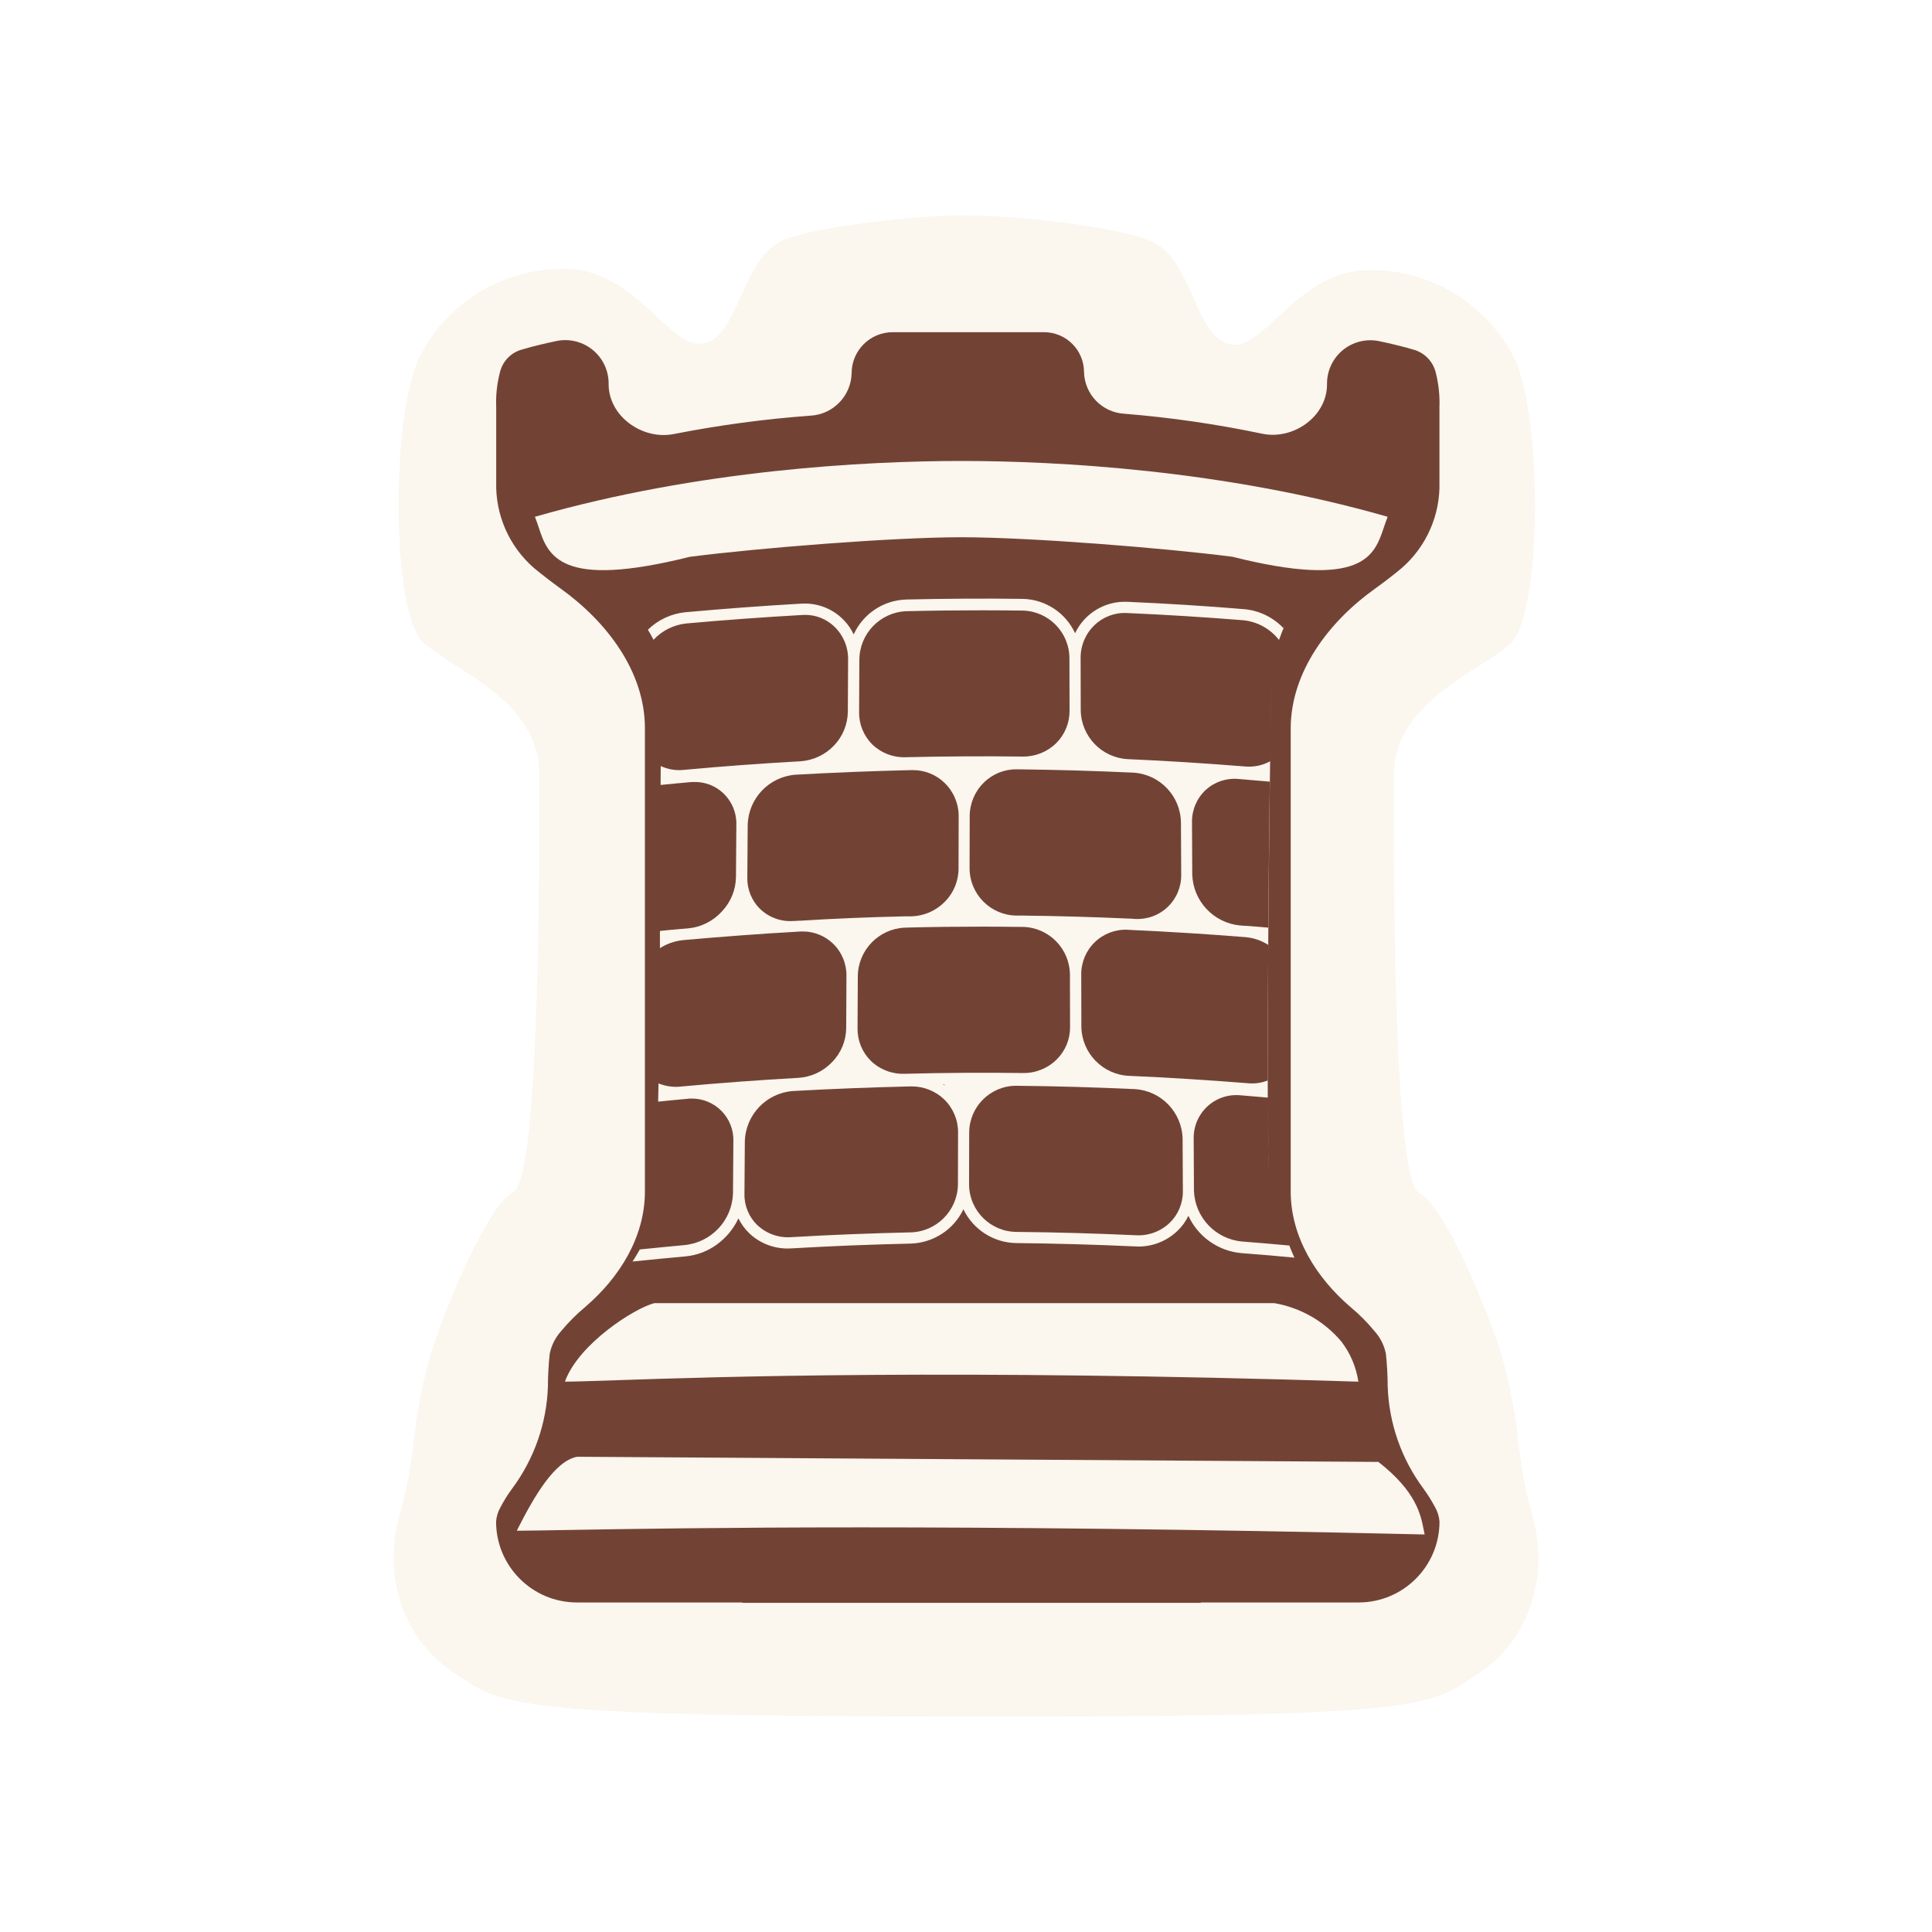
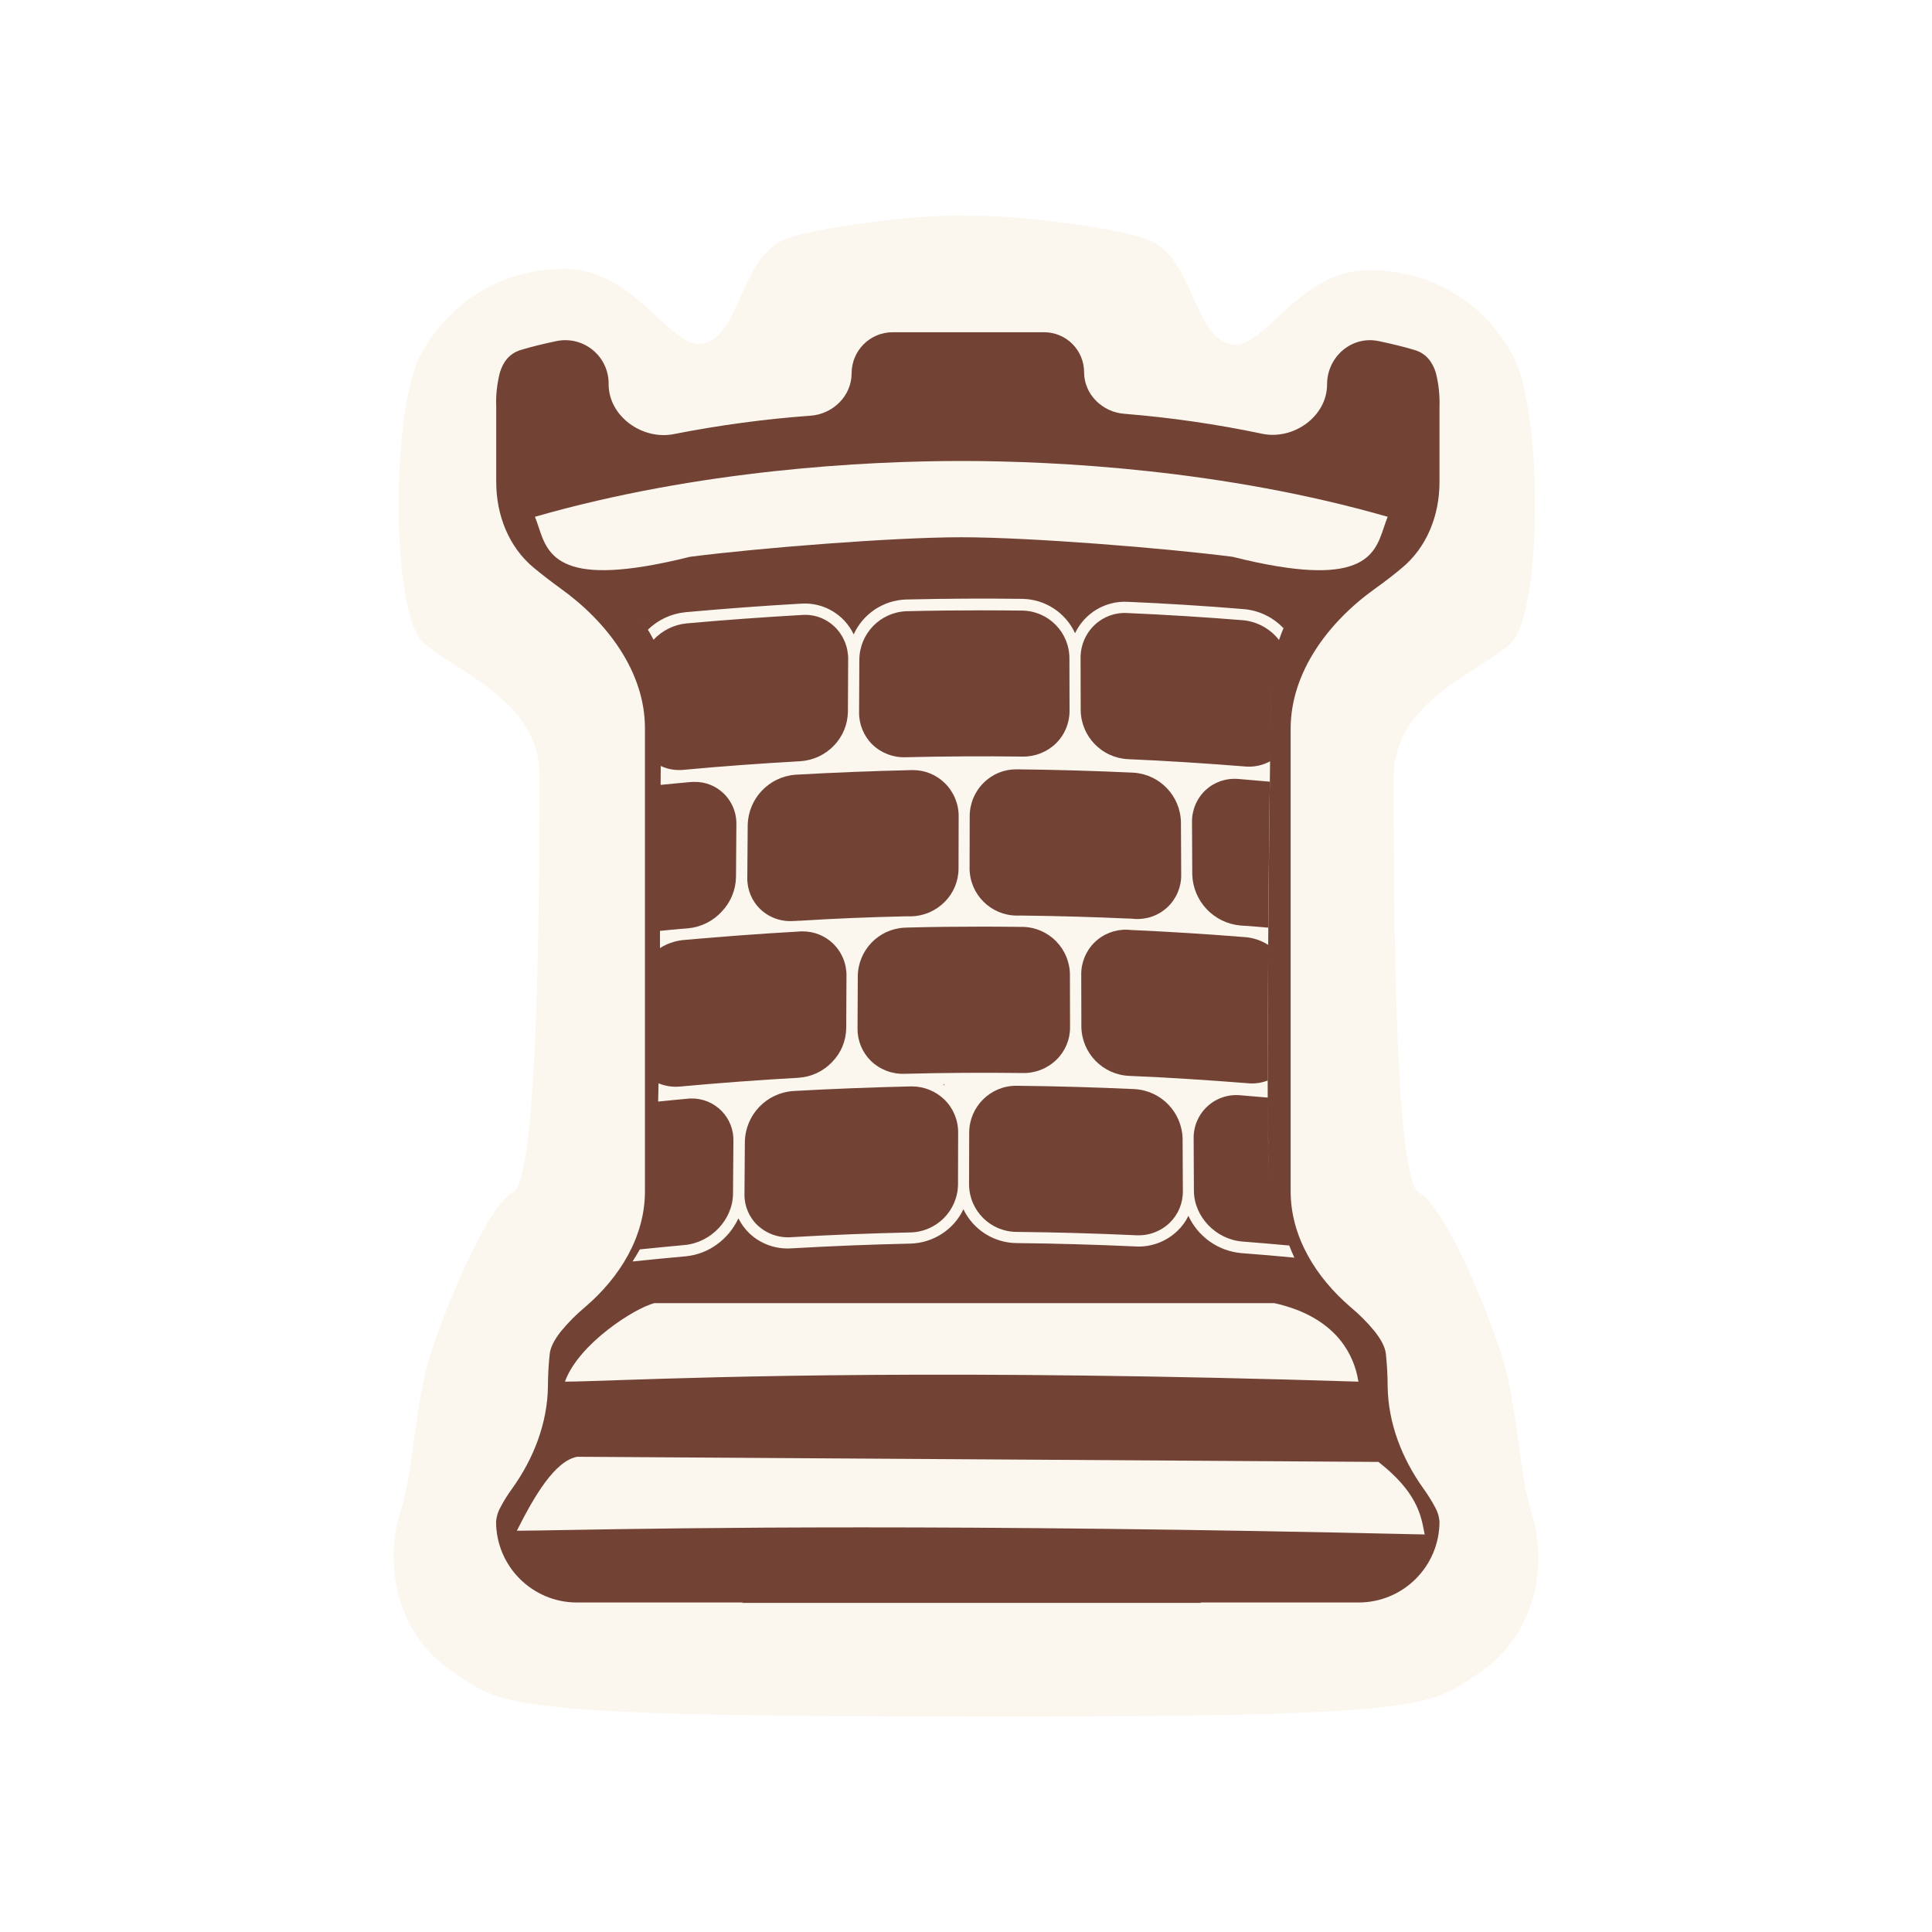
- <svg width="200" height="200" fill="none" viewbox="0 0 200 200">
-   <g id="ROOK" transform="translate(40.691 22.348)">
-     <path id="Path_4286" data-name="Path 4286" d="M59.427-.023c-4.448-.2-16.313,1.225-19.176,2.6C38.121,3.6,37.015,6.05,35.99,8.353,34.938,10.71,33.953,12.921,32,13.227c-1.451.226-2.916-1.132-4.687-2.783C24.924,8.22,21.981,5.5,17.813,5.5A16.574,16.574,0,0,0,2.9,14.293c-3.129,5.726-3.169,26.992.293,29.935a32.156,32.156,0,0,0,3.249,2.277c3.9,2.5,8.709,5.593,8.709,11.346v.519c0,8.989,0,41.135-2.663,42.626-2.73,1.518-6.818,11.452-8.456,16.379A51.789,51.789,0,0,0,2.18,126.63,49.908,49.908,0,0,1,.7,134.42C-.963,139.88.488,146.991,6.294,150.8c.213.133.413.28.613.413,4.5,3.023,6.152,4.128,52.507,4.128,46.181.08,47.779-1,52.227-3.982.213-.146.439-.293.666-.439,5.806-3.809,7.271-10.906,5.62-16.366a51.849,51.849,0,0,1-1.465-7.79,51.764,51.764,0,0,0-1.838-9.255c-1.638-4.927-5.713-14.874-8.429-16.393-2.663-1.491-2.61-33.651-2.6-42.626v-.519c.013-5.739,4.821-8.829,8.722-11.332a28.9,28.9,0,0,0,3.249-2.264c3.462-2.93,3.462-24.2.346-29.935a16.581,16.581,0,0,0-14.9-8.815C96.846,5.61,93.9,8.34,91.52,10.551c-1.771,1.638-3.249,3.01-4.7,2.77C84.861,13,83.876,10.8,82.824,8.433c-1.025-2.3-2.117-4.754-4.248-5.779C75.713,1.256,63.888-.182,59.427,0Z" transform="translate(0 0)" fill="#fbf6ee" fill-rule="evenodd" />
-     <g id="Group_113" data-name="Group 113" transform="translate(10.662 12.042)">
-       <path id="Path_4287" data-name="Path 4287" d="M772.54,234.067l-.04-.027.013-.04-.013.04Z" transform="translate(-680.244 -214.918)" fill="#724335" />
-       <path id="Path_4288" data-name="Path 4288" d="M110.027,234l.013.04-.04.027.04-.027Z" transform="translate(-105.965 -214.918)" fill="#724335" />
-       <path id="Path_4289" data-name="Path 4289" d="M170.7,117.24c.985-.706,1.9-1.412,2.743-2.117a11.385,11.385,0,0,0,3.915-8.909v-7.75a12.685,12.685,0,0,0-.386-3.6,3.258,3.258,0,0,0-2.157-2.317c-1.092-.333-2.41-.653-3.755-.932a4.485,4.485,0,0,0-5.34,4.488c0,3.316-3.489,5.793-6.738,5.1a113.98,113.98,0,0,0-14.262-2.064,4.427,4.427,0,0,1-4.155-4.3,4.137,4.137,0,0,0-4.141-4.141H120.755a4.251,4.251,0,0,0-4.248,4.248,4.51,4.51,0,0,1-4.261,4.394,117.909,117.909,0,0,0-14.142,1.9c-3.249.652-6.751-1.838-6.751-5.153a4.493,4.493,0,0,0-5.34-4.488c-1.345.28-2.663.6-3.755.932A3.208,3.208,0,0,0,80.1,94.855a12.222,12.222,0,0,0-.386,3.6v7.75a11.385,11.385,0,0,0,3.915,8.909c.839.692,1.771,1.412,2.743,2.117,4.781,3.422,8.736,8.6,8.736,14.462v47.953c0,4.7-2.61,8.909-6.192,11.971a19.139,19.139,0,0,0-2.49,2.5,4.988,4.988,0,0,0-1.172,2.33,32.344,32.344,0,0,0-.186,3.382,18.78,18.78,0,0,1-3.729,10.613,14.616,14.616,0,0,0-1.172,1.878,3.556,3.556,0,0,0-.466,1.5,8.374,8.374,0,0,0,8.376,8.376h17.218a.875.875,0,0,1-.173.04h47.593c-.053-.013-.107-.027-.146-.04h16.419a8.374,8.374,0,0,0,8.376-8.376,3.556,3.556,0,0,0-.466-1.5,16.712,16.712,0,0,0-1.172-1.878A18.78,18.78,0,0,1,172,199.828a32.552,32.552,0,0,0-.186-3.382,4.929,4.929,0,0,0-1.172-2.33,18.342,18.342,0,0,0-2.49-2.5c-3.569-3.063-6.192-7.271-6.192-11.971V131.7C161.982,125.829,165.924,120.649,170.7,117.24Zm.333,90.405c3.915,3.049,4.394,5.46,4.7,7.058q.04.22.08.4l.013.053h-.053c-49.031-1.132-76.663-.666-88.475-.466-2.477.04-4.275.08-5.38.08h-.067l.027-.067c1.771-3.516,3.9-7.164,6.219-7.59l82.935.533Zm-2.131-8.309c-41.96-1.318-66.343-.493-76.756-.146-2.45.08-4.235.146-5.273.146h-.053l.027-.053c1.438-3.888,7.191-7.55,9.228-8.07h64.2a11.655,11.655,0,0,1,6.925,3.968,9,9,0,0,1,1.758,4.115l.013.053ZM90.566,190.52h0c34.729-8.363,64.172-3.489,74.559,0h0C154.738,187.031,125.3,182.157,90.566,190.52Zm71.749-4.022c-1.824-.173-3.649-.333-5.46-.466a6.693,6.693,0,0,1-5.486-3.862,5.3,5.3,0,0,1-1.145,1.571,5.817,5.817,0,0,1-4.075,1.611,2.155,2.155,0,0,1-.293-.013c-4.062-.186-8.2-.306-12.278-.346a6.171,6.171,0,0,1-5.5-3.5,6.148,6.148,0,0,1-2.211,2.53,6.278,6.278,0,0,1-3.3,1.025c-4.075.093-8.2.253-12.264.493-.12,0-.253.013-.373.013A5.742,5.742,0,0,1,105.933,184a5.676,5.676,0,0,1-1.145-1.558,7.023,7.023,0,0,1-2.2,2.677,6.548,6.548,0,0,1-3.276,1.252c-1.824.16-3.649.346-5.486.533.253-.386.506-.812.772-1.278a.046.046,0,0,1-.013.027c1.545-.16,3.089-.306,4.634-.453a5.555,5.555,0,0,0,5.007-5.327h0l.04-5.406a4.292,4.292,0,0,0-4.341-4.434,2.436,2.436,0,0,0-.439.027c-1,.093-2.011.186-3.01.293.013-.6.027-1.238.04-1.891a4.666,4.666,0,0,0,2.25.333c4.048-.373,8.163-.679,12.225-.906a5.274,5.274,0,0,0,3.489-1.625,5.106,5.106,0,0,0,1.465-3.516l.027-5.406a4.562,4.562,0,0,0-1.412-3.369,4.5,4.5,0,0,0-3.129-1.238h-.186a1.009,1.009,0,0,0-.2.013,1.007,1.007,0,0,1-.2.013c-3.8.213-7.644.506-11.439.839l-.426.04h0a5.444,5.444,0,0,0-2.317.826v-1.784c.746-.08,1.478-.146,2.224-.213h.08c.093-.013.2-.013.293-.027.053,0,.107-.013.16-.013s.107-.013.16-.013a5.407,5.407,0,0,0,3.489-1.744,5.286,5.286,0,0,0,1.465-3.569l.04-5.406a4.345,4.345,0,0,0-1.4-3.316,4.223,4.223,0,0,0-2.916-1.119c-.146,0-.28,0-.426.013-1.025.093-2.064.186-3.1.293,0-.692.013-1.332.013-1.958a4.494,4.494,0,0,0,2.357.4c4.008-.373,8.083-.666,12.1-.892a5.286,5.286,0,0,0,3.462-1.611,5.153,5.153,0,0,0,1.451-3.516l.027-5.406a4.622,4.622,0,0,0-1.412-3.4,4.385,4.385,0,0,0-3.076-1.225,1.785,1.785,0,0,0-.266.013c-3.982.226-8.03.519-12.011.879A5.4,5.4,0,0,0,96,122.54h0c-.186-.373-.413-.759-.692-1.225h0a1.329,1.329,0,0,1,.107.186,6.468,6.468,0,0,1,3.862-1.811c3.995-.36,8.043-.666,12.038-.892a5.605,5.605,0,0,1,5.406,3.183,6.175,6.175,0,0,1,5.42-3.609c3.995-.093,8.07-.12,12.078-.067a6.117,6.117,0,0,1,5.42,3.555,5.7,5.7,0,0,1,5.433-3.249c4.008.173,8.07.426,12.065.759a6.374,6.374,0,0,1,4.075,1.971l.16-.36c-.213.466-.426,1.012-.639,1.625,0-.013.013-.04.013-.053a5.365,5.365,0,0,0-3.715-2.037c-3.982-.32-8.03-.573-12.025-.746a4.5,4.5,0,0,0-3.356,1.252,4.668,4.668,0,0,0-1.438,3.409l.013,5.406a5.141,5.141,0,0,0,4.887,5.06c4.035.173,8.11.439,12.131.759a4.577,4.577,0,0,0,2.583-.533c.013-.639.013-1.265.027-1.851.04-3.263.067-5.54.067-6.232v0c0,3.223-.613,41.108-.2,50.563-.08-1.731-.12-4.421-.133-7.67l-2.836-.24a4.415,4.415,0,0,0-4.834,4.474l.027,5.406a5.471,5.471,0,0,0,5.007,5.26c1.611.12,3.236.266,4.861.413a.915.915,0,0,0-.04-.107c.186.466.373.932.586,1.4Q162.335,186.539,162.315,186.5Zm-.453-66.489c-.04.067-.08.146-.12.226.04-.08.08-.16.12-.226Zm-1.944,59.711h0c0-.013,0-.013-.013-.027.013,0,.013.013.013.027Zm.466,1.385c-.04-.12-.08-.24-.107-.346C160.318,180.866,160.344,180.986,160.384,181.105Zm.306.959c-.067-.2-.12-.386-.173-.573-.04-.12-.08-.253-.12-.36C160.491,181.412,160.584,181.718,160.691,182.064ZM94.521,120.01c.04.067.067.12.107.186a1.331,1.331,0,0,1-.107-.186Zm1.638,2.93h0c0,.013,0,.013.013.013A.013.013,0,0,0,96.159,122.939ZM95.147,121.1c.04.067.08.146.12.213A1.191,1.191,0,0,0,95.147,121.1Zm0-.013c-.04-.08-.093-.146-.133-.226C95.054,120.928,95.094,121.008,95.147,121.088Zm-.173-.28a1.707,1.707,0,0,1-.146-.266C94.881,120.635,94.934,120.729,94.974,120.809ZM94.8,120.5c-.053-.093-.107-.186-.173-.293C94.694,120.316,94.748,120.409,94.8,120.5Zm64.971,57.967c0-.053-.013-.12-.013-.173A.759.759,0,0,0,159.772,178.469Zm-.013-.226a.546.546,0,0,0-.013-.146A.5.5,0,0,0,159.759,178.242Zm-.013-.2a.649.649,0,0,0-.013-.16C159.732,177.949,159.745,178,159.745,178.043Zm-.013-.2a.88.88,0,0,0-.013-.186A.944.944,0,0,1,159.732,177.843Zm-3.782-63.892c-7-.906-21.013-2.024-28.071-2.024h-.04c-7.044,0-21.053,1.119-28.071,2.024-6.738,1.678-10.4,1.665-12.517.839s-2.663-2.437-3.143-3.9c-.12-.36-.24-.719-.373-1.039l-.013-.04.04-.013c16.939-4.861,34.237-5.766,44.077-5.766h.04c9.841,0,27.139.906,44.077,5.766l.04.013-.013.04c-.133.333-.253.679-.373,1.039-.493,1.465-1.025,3.089-3.143,3.9S162.688,115.642,155.95,113.951Z" transform="translate(-79.7 -90.7)" fill="#724335" />
-       <path id="Path_4290" data-name="Path 4290" d="M291.3,446.241h.666a5.045,5.045,0,0,0,3.462-1.491,4.875,4.875,0,0,0,1.438-3.449l.013-5.406a4.78,4.78,0,0,0-1.438-3.449,4.69,4.69,0,0,0-3.289-1.345h-.107c-4.008.093-8.083.253-12.078.479a5.347,5.347,0,0,0-4.927,5.233l-.04,5.406a4.41,4.41,0,0,0,1.358,3.289,4.491,4.491,0,0,0,3.436,1.212h.107a1.146,1.146,0,0,0,.213-.013,1.011,1.011,0,0,0,.2-.013h.146c3.582-.226,7.218-.373,10.84-.453Z" transform="translate(-248.991 -385.771)" fill="#724335" />
-       <path id="Path_4291" data-name="Path 4291" d="M290.123,677h-.107c-4.048.093-8.163.253-12.2.479a5.374,5.374,0,0,0-4.98,5.233l-.04,5.406a4.351,4.351,0,0,0,1.358,3.263,4.622,4.622,0,0,0,3.489,1.225c4.075-.24,8.216-.4,12.3-.493a5.038,5.038,0,0,0,4.954-4.94l.013-5.406a4.72,4.72,0,0,0-1.438-3.422A4.848,4.848,0,0,0,290.123,677Z" transform="translate(-247.084 -598.926)" fill="#724335" />
-       <path id="Path_4292" data-name="Path 4292" d="M553.907,570.791c-.013-4.181.013-9.082.053-14.036a5.239,5.239,0,0,0-2.317-.8c-.053,0-.107-.013-.173-.013s-.107-.013-.173-.013c-3.822-.306-7.7-.546-11.532-.719a.88.88,0,0,1-.186-.013.88.88,0,0,1-.186-.013,4.6,4.6,0,0,0-4.794,4.661l.013,5.406a5.169,5.169,0,0,0,4.94,5.06c4.062.173,8.19.439,12.238.759A4.5,4.5,0,0,0,553.907,570.791Z" transform="translate(-474.022 -493.329)" fill="#724335" />
-       <path id="Path_4293" data-name="Path 4293" d="M427.207,675.3H427.1c.067.04.133.093.2.133Z" transform="translate(-380.839 -597.452)" fill="#724335" />
-       <path id="Path_4294" data-name="Path 4294" d="M377.812,567.954a4.844,4.844,0,0,0,3.5-1.4A4.648,4.648,0,0,0,382.7,563.2l-.013-5.406a4.987,4.987,0,0,0-4.847-4.967h-.293c-1.278-.013-2.57-.027-3.862-.027-2.583,0-5.18.027-7.75.093a3.013,3.013,0,0,0-.346.013,5.085,5.085,0,0,0-4.861,5.034l-.027,5.406a4.636,4.636,0,0,0,1.372,3.342,4.768,4.768,0,0,0,3.489,1.345C369.622,567.927,373.737,567.9,377.812,567.954Z" transform="translate(-323.281 -491.265)" fill="#724335" />
-       <path id="Path_4295" data-name="Path 4295" d="M449.265,431.883a4.853,4.853,0,0,0-1.452,3.476l-.013,5.407a4.911,4.911,0,0,0,4.874,4.874h.666c3.609.04,7.244.146,10.853.306h.053c.107,0,.213.013.32.013a.648.648,0,0,1,.16.013h0a.651.651,0,0,1,.16.013,4.518,4.518,0,0,0,4.821-4.568l-.027-5.406a5.243,5.243,0,0,0-4.914-5.167c-4.008-.186-8.083-.306-12.1-.346A4.751,4.751,0,0,0,449.265,431.883Z" transform="translate(-398.782 -385.249)" fill="#724335" />
-       <path id="Path_4296" data-name="Path 4296" d="M625.694,453.081c.053,0,.12.013.173.013h0c.053,0,.12.013.173.013h.013c.08,0,.173.013.253.013h.04c.746.053,1.491.12,2.25.186.04-5.393.107-10.72.16-15.114l-3.276-.28a4.415,4.415,0,0,0-3.369,1.145A4.482,4.482,0,0,0,620.7,442.4l.027,5.406A5.47,5.47,0,0,0,625.694,453.081Z" transform="translate(-548.658 -391.666)" fill="#724335" />
-       <path id="Path_4297" data-name="Path 4297" d="M366.706,322.107c4.022-.093,8.11-.12,12.131-.067a4.85,4.85,0,0,0,3.449-1.372,4.69,4.69,0,0,0,1.4-3.369l-.013-5.406a4.952,4.952,0,0,0-4.847-4.967c-1.372-.013-2.743-.027-4.115-.027-2.65,0-5.3.027-7.923.093a5.058,5.058,0,0,0-4.861,5.034l-.027,5.406a4.613,4.613,0,0,0,1.372,3.356A4.7,4.7,0,0,0,366.706,322.107Z" transform="translate(-324.319 -278.11)" fill="#724335" />
-       <path id="Path_4298" data-name="Path 4298" d="M464.538,676.846c-4.048-.186-8.15-.306-12.211-.346h-.053a4.864,4.864,0,0,0-4.861,4.847l-.013,5.407a4.939,4.939,0,0,0,4.927,4.874c4.088.04,8.23.16,12.318.346a4.671,4.671,0,0,0,3.516-1.278,4.493,4.493,0,0,0,1.372-3.289L469.505,682A5.268,5.268,0,0,0,464.538,676.846Z" transform="translate(-398.435 -598.492)" fill="#724335" />
+ <svg xmlns="http://www.w3.org/2000/svg" width="570" height="570" viewBox="0 0 570 570">
+   <g id="Group_120" data-name="Group 120" transform="translate(-105 -830)">
+     <g id="Group_35" data-name="Group 35" transform="translate(105 830)">
+       <rect id="Rectangle_3" data-name="Rectangle 3" width="570" height="570" fill="none" />
+     </g>
+     <g id="ROOK" transform="translate(221.13 893.575)">
+       <path id="Path_4286" data-name="Path 4286" d="M169.263.012c-12.676-.569-46.491,3.492-54.651,7.4-6.072,2.922-9.222,9.905-12.145,16.471-3,6.717-5.807,13.017-11.386,13.89-4.137.645-8.311-3.226-13.359-7.932-6.793-6.338-15.181-14.08-27.06-14.08-20.684,0-35.068,11.424-42.506,25.048-8.919,16.319-9.033,76.929.835,85.316a91.647,91.647,0,0,0,9.26,6.49c11.12,7.135,24.821,15.94,24.821,32.335v1.48c0,25.618,0,117.233-7.59,121.484-7.78,4.327-19.431,32.639-24.1,46.681-2.808,8.463-4.061,17.534-5.275,26.377-1.063,7.818-2.125,15.409-4.213,22.2-4.744,15.56-.607,35.827,15.94,46.681.607.38,1.177.8,1.746,1.177C32.408,439.647,37.114,442.8,169.225,442.8c131.617.228,136.171-2.846,148.847-11.348.607-.417,1.252-.835,1.9-1.252,16.547-10.854,20.722-31.083,16.016-46.643-2.049-6.793-3.112-14.422-4.175-22.2-1.214-8.843-2.429-17.913-5.237-26.377-4.668-14.042-16.281-42.392-24.024-46.719-7.59-4.251-7.439-95.9-7.4-121.484v-1.48c.038-16.357,13.739-25.162,24.858-32.3a82.376,82.376,0,0,0,9.26-6.452c9.867-8.349,9.867-68.959.987-85.316C322.816,27.6,308.508,16.142,287.786,16.1c-11.879-.038-20.266,7.742-27.06,14.042-5.048,4.668-9.26,8.577-13.4,7.894-5.579-.911-8.387-7.173-11.386-13.928-2.922-6.566-6.034-13.549-12.107-16.471-8.16-3.985-41.861-8.084-54.575-7.552Z" transform="translate(-0.056 0.041)" fill="#fbf6ee" fill-rule="evenodd" />
+       <g id="Group_113" data-name="Group 113" transform="translate(30.226 34.438)">
+         <path id="Path_4287" data-name="Path 4287" d="M772.614,234.19l-.114-.076.038-.114-.038.114Z" transform="translate(-509.569 -179.615)" fill="#724335" />
+         <path id="Path_4288" data-name="Path 4288" d="M110.076,234l.038.114-.114.076.114-.076Z" transform="translate(-98.501 -179.615)" fill="#724335" />
+         <path id="Path_4289" data-name="Path 4289" d="M339.063,166.338c2.808-2.011,5.427-4.023,7.818-6.034,7.515-6.186,11.158-15.674,11.158-25.39V112.826a36.151,36.151,0,0,0-1.1-10.247c-.987-3.074-2.808-5.579-6.148-6.6-3.112-.949-6.869-1.86-10.7-2.657-7.97-1.67-15.219,4.63-15.219,12.79,0,9.45-9.943,16.509-19.2,14.536a324.839,324.839,0,0,0-40.647-5.883c-6.49-.493-11.841-5.769-11.841-12.258a11.791,11.791,0,0,0-11.8-11.8H196.706A12.115,12.115,0,0,0,184.6,102.807c0,6.68-5.5,12.069-12.145,12.524a336.037,336.037,0,0,0-40.3,5.427c-9.26,1.86-19.242-5.237-19.242-14.687a12.8,12.8,0,0,0-15.219-12.79c-3.833.8-7.59,1.708-10.7,2.657-3.378,1.025-5.2,3.53-6.148,6.6a34.834,34.834,0,0,0-1.1,10.247v22.088c0,9.716,3.643,19.2,11.158,25.39,2.391,1.973,5.048,4.023,7.818,6.034,13.625,9.754,24.9,24.517,24.9,41.216V344.181c0,13.4-7.439,25.39-17.648,34.119a54.547,54.547,0,0,0-7.1,7.135c-1.86,2.353-3.112,4.63-3.34,6.642a92.182,92.182,0,0,0-.531,9.64c-.152,10.93-4.251,21.367-10.627,30.248a41.65,41.65,0,0,0-3.34,5.351A10.133,10.133,0,0,0,79.7,441.6a23.866,23.866,0,0,0,23.872,23.872h49.072a2.493,2.493,0,0,1-.493.114H287.79c-.152-.038-.3-.076-.417-.114h46.795A23.866,23.866,0,0,0,358.039,441.6a10.133,10.133,0,0,0-1.328-4.289,47.629,47.629,0,0,0-3.34-5.351c-6.376-8.881-10.475-19.318-10.627-30.248a92.769,92.769,0,0,0-.531-9.64c-.228-2.049-1.48-4.289-3.34-6.642a52.274,52.274,0,0,0-7.1-7.135c-10.171-8.729-17.648-20.722-17.648-34.119V207.554C314.2,190.817,325.439,176.054,339.063,166.338Zm.949,257.655c11.158,8.691,12.524,15.56,13.4,20.115q.114.626.228,1.139l.038.152h-.152c-139.739-3.226-218.489-1.9-252.152-1.328-7.059.114-12.183.228-15.333.228h-.19l.076-.19c5.048-10.019,11.12-20.418,17.724-21.633l236.364,1.518Zm-6.072-23.682c-119.586-3.757-189.076-1.4-218.755-.417-6.983.228-12.069.417-15.029.417H100l.076-.152c4.1-11.082,20.494-21.519,26.3-23H309.347c8.843,1.973,15.446,5.807,19.735,11.31a25.641,25.641,0,0,1,5.01,11.727l.038.152ZM110.669,375.188h0c98.979-23.834,182.89-9.943,212.493,0h0C293.559,365.244,209.647,351.354,110.669,375.188Zm204.485-11.462c-5.2-.493-10.4-.949-15.56-1.328a19.075,19.075,0,0,1-15.636-11.006,15.1,15.1,0,0,1-3.264,4.478,16.578,16.578,0,0,1-11.613,4.592,6.138,6.138,0,0,1-.835-.038c-11.575-.531-23.378-.873-34.992-.987a17.588,17.588,0,0,1-15.674-9.981,17.522,17.522,0,0,1-6.3,7.211,17.891,17.891,0,0,1-9.412,2.922c-11.613.266-23.378.721-34.954,1.4-.342,0-.721.038-1.063.038a16.364,16.364,0,0,1-11.386-4.44,16.176,16.176,0,0,1-3.264-4.44,20.016,20.016,0,0,1-6.262,7.628,18.662,18.662,0,0,1-9.336,3.567c-5.2.455-10.4.987-15.636,1.518.721-1.1,1.442-2.315,2.2-3.643a.132.132,0,0,1-.038.076c4.4-.455,8.8-.873,13.207-1.29,7.818-.721,14.232-7.514,14.27-15.181h0l.114-15.408a12.232,12.232,0,0,0-12.372-12.638,6.94,6.94,0,0,0-1.252.076c-2.846.266-5.731.531-8.577.835.038-1.708.076-3.53.114-5.389a13.3,13.3,0,0,0,6.414.949c11.537-1.063,23.264-1.936,34.84-2.581a15.032,15.032,0,0,0,9.943-4.63,14.551,14.551,0,0,0,4.175-10.019l.076-15.409a13,13,0,0,0-4.023-9.6,12.828,12.828,0,0,0-8.919-3.53h-.531a2.874,2.874,0,0,0-.569.038,2.871,2.871,0,0,1-.569.038c-10.816.607-21.784,1.442-32.6,2.391-.38.038-.8.076-1.214.114h0a15.516,15.516,0,0,0-6.6,2.353v-5.086c2.125-.228,4.213-.417,6.338-.607h.228c.266-.038.569-.038.835-.076.152,0,.3-.038.455-.038s.3-.038.455-.038a15.41,15.41,0,0,0,9.943-4.972,15.064,15.064,0,0,0,4.175-10.171l.114-15.409a12.382,12.382,0,0,0-3.985-9.45,12.036,12.036,0,0,0-8.311-3.188c-.417,0-.8,0-1.214.038-2.922.266-5.883.531-8.843.835,0-1.974.038-3.8.038-5.579A12.807,12.807,0,0,0,135,219.812c11.423-1.063,23.037-1.9,34.5-2.543a15.065,15.065,0,0,0,9.867-4.592,14.686,14.686,0,0,0,4.137-10.019l.076-15.408a13.173,13.173,0,0,0-4.023-9.678,12.5,12.5,0,0,0-8.767-3.492,5.088,5.088,0,0,0-.759.038c-11.348.645-22.885,1.48-34.233,2.5a15.4,15.4,0,0,0-9.64,4.82h0c-.531-1.063-1.177-2.163-1.974-3.492h0a3.788,3.788,0,0,1,.3.531,18.433,18.433,0,0,1,11.006-5.161c11.386-1.025,22.923-1.9,34.308-2.543a15.975,15.975,0,0,1,15.409,9.07,17.6,17.6,0,0,1,15.446-10.285c11.386-.266,23-.342,34.422-.19a17.432,17.432,0,0,1,15.446,10.133,16.239,16.239,0,0,1,15.484-9.26c11.424.493,23,1.214,34.384,2.163A18.168,18.168,0,0,1,312,178.027l.455-1.025c-.607,1.328-1.214,2.884-1.822,4.63,0-.038.038-.114.038-.152a15.291,15.291,0,0,0-10.589-5.807c-11.348-.911-22.885-1.632-34.271-2.125a12.824,12.824,0,0,0-9.564,3.567,13.3,13.3,0,0,0-4.1,9.716l.038,15.408a14.652,14.652,0,0,0,13.928,14.422c11.5.493,23.113,1.252,34.574,2.163a13.044,13.044,0,0,0,7.363-1.518c.038-1.822.038-3.605.076-5.275.114-9.3.19-15.788.19-17.762v0c0,9.184-1.746,117.158-.569,144.1-.228-4.934-.342-12.6-.38-21.86l-8.084-.683a12.583,12.583,0,0,0-13.776,12.752l.076,15.408c.038,7.628,6.414,14.346,14.27,14.991,4.592.342,9.222.759,13.852,1.177a2.606,2.606,0,0,0-.114-.3c.531,1.328,1.063,2.657,1.67,3.985Q315.211,363.84,315.154,363.726Zm-1.29-189.494c-.114.19-.228.417-.342.645.114-.228.228-.455.342-.645Zm-5.541,170.176h0c0-.038,0-.038-.038-.076.038,0,.038.038.038.076Zm1.328,3.947c-.114-.341-.228-.683-.3-.987C309.461,347.672,309.537,348.014,309.651,348.355Zm.873,2.733c-.19-.569-.341-1.1-.493-1.632-.114-.342-.228-.721-.342-1.025C309.954,349.228,310.22,350.1,310.523,351.088ZM121.94,174.232c.114.19.19.342.3.531a3.792,3.792,0,0,1-.3-.531Zm4.668,8.349h0c0,.038,0,.038.038.038A.037.037,0,0,0,126.609,182.582Zm-2.884-5.237c.114.19.228.417.342.607A3.4,3.4,0,0,0,123.724,177.344Zm0-.038c-.114-.228-.266-.418-.38-.645C123.459,176.851,123.572,177.079,123.724,177.306Zm-.493-.8a4.861,4.861,0,0,1-.417-.759C122.965,176.016,123.117,176.282,123.231,176.509Zm-.493-.873c-.152-.266-.3-.531-.493-.835C122.434,175.105,122.586,175.371,122.737,175.636ZM307.9,340.841c0-.152-.038-.342-.038-.493A2.164,2.164,0,0,0,307.9,340.841Zm-.038-.645a1.558,1.558,0,0,0-.038-.417A1.42,1.42,0,0,0,307.867,340.2Zm-.038-.569a1.85,1.85,0,0,0-.038-.455C307.791,339.361,307.829,339.513,307.829,339.627Zm-.038-.569a2.508,2.508,0,0,0-.038-.531A2.692,2.692,0,0,1,307.791,339.057ZM297.013,156.964c-19.963-2.581-59.888-5.769-80-5.769H216.9c-20.077,0-60,3.188-80,5.769-19.2,4.782-29.64,4.744-35.675,2.391s-7.59-6.945-8.957-11.12c-.342-1.025-.683-2.049-1.063-2.96l-.038-.114.114-.038C139.55,131.271,188.85,128.69,216.9,128.69h.114c28.046,0,77.346,2.581,125.621,16.433l.114.038-.038.114c-.38.949-.721,1.936-1.063,2.96-1.4,4.175-2.922,8.8-8.957,11.12C326.691,161.708,316.216,161.784,297.013,156.964Z" transform="translate(-79.7 -90.7)" fill="#724335" />
+         <path id="Path_4290" data-name="Path 4290" d="M321.452,474.251h1.9a14.377,14.377,0,0,0,9.867-4.25,13.893,13.893,0,0,0,4.1-9.83l.038-15.409a13.623,13.623,0,0,0-4.1-9.829,13.367,13.367,0,0,0-9.374-3.833h-.3c-11.424.266-23.037.721-34.422,1.366a15.239,15.239,0,0,0-14.042,14.915L275,462.79a12.567,12.567,0,0,0,3.871,9.374,12.8,12.8,0,0,0,9.792,3.454h.3a3.274,3.274,0,0,0,.607-.038,2.881,2.881,0,0,0,.569-.038h.417c10.209-.645,20.57-1.063,30.893-1.291Z" transform="translate(-200.879 -301.912)" fill="#724335" />
+         <path id="Path_4291" data-name="Path 4291" d="M322.174,677h-.3c-11.537.266-23.264.721-34.764,1.366a15.316,15.316,0,0,0-14.194,14.915L272.8,708.69a12.4,12.4,0,0,0,3.871,9.3,13.173,13.173,0,0,0,9.943,3.492c11.613-.683,23.416-1.139,35.068-1.4A14.358,14.358,0,0,0,335.8,706l.038-15.409a13.451,13.451,0,0,0-4.1-9.754A13.816,13.816,0,0,0,322.174,677Z" transform="translate(-199.514 -454.488)" fill="#724335" />
+         <path id="Path_4292" data-name="Path 4292" d="M589.629,599.668c-.038-11.917.038-25.883.152-40a14.93,14.93,0,0,0-6.6-2.277c-.152,0-.3-.038-.493-.038s-.3-.038-.494-.038c-10.892-.873-21.936-1.556-32.866-2.049a2.505,2.505,0,0,1-.531-.038,2.5,2.5,0,0,1-.531-.038A13.1,13.1,0,0,0,534.6,568.472l.038,15.408a14.731,14.731,0,0,0,14.08,14.422c11.575.493,23.34,1.252,34.878,2.163A12.836,12.836,0,0,0,589.629,599.668Z" transform="translate(-361.956 -378.902)" fill="#724335" />
+         <path id="Path_4293" data-name="Path 4293" d="M427.4,675.3h-.3c.19.114.38.265.569.38Z" transform="translate(-295.255 -453.433)" fill="#724335" />
+         <path id="Path_4294" data-name="Path 4294" d="M409.468,595.989A13.806,13.806,0,0,0,419.45,592a13.246,13.246,0,0,0,3.947-9.564l-.038-15.409a14.212,14.212,0,0,0-13.815-14.156h-.835c-3.643-.038-7.325-.076-11.006-.076-7.363,0-14.763.076-22.088.266a8.6,8.6,0,0,0-.987.038,14.492,14.492,0,0,0-13.852,14.346l-.076,15.409a13.213,13.213,0,0,0,3.909,9.526,13.588,13.588,0,0,0,9.943,3.833C386.128,595.913,397.855,595.837,409.468,595.989Z" transform="translate(-254.055 -377.424)" fill="#724335" />
+         <path id="Path_4295" data-name="Path 4295" d="M451.975,434.446a13.831,13.831,0,0,0-4.137,9.905L447.8,459.76a14,14,0,0,0,13.89,13.89h1.9c10.285.114,20.646.417,30.931.873h.152c.3,0,.607.038.911.038a1.847,1.847,0,0,1,.455.038h0a1.855,1.855,0,0,1,.456.038,12.876,12.876,0,0,0,13.738-13.017l-.076-15.409a14.943,14.943,0,0,0-14-14.725c-11.423-.531-23.037-.873-34.5-.987A13.54,13.54,0,0,0,451.975,434.446Z" transform="translate(-308.099 -301.538)" fill="#724335" />
+         <path id="Path_4296" data-name="Path 4296" d="M634.932,481.165c.152,0,.342.038.493.038h0c.152,0,.342.038.494.038h.038c.228,0,.493.038.721.038h.114c2.125.152,4.25.342,6.414.531.114-15.37.3-30.551.456-43.075l-9.336-.8a12.582,12.582,0,0,0-9.6,3.264,12.774,12.774,0,0,0-4.023,9.526l.076,15.409A15.589,15.589,0,0,0,634.932,481.165Z" transform="translate(-415.38 -306.131)" fill="#724335" />
+         <path id="Path_4297" data-name="Path 4297" d="M375.6,350.241c11.462-.266,23.113-.342,34.574-.19a13.824,13.824,0,0,0,9.83-3.909,13.366,13.366,0,0,0,3.985-9.6l-.038-15.409a14.112,14.112,0,0,0-13.815-14.156c-3.909-.038-7.818-.076-11.727-.076-7.552,0-15.1.076-22.581.266a14.415,14.415,0,0,0-13.852,14.346L361.9,336.92a13.148,13.148,0,0,0,3.909,9.564A13.387,13.387,0,0,0,375.6,350.241Z" transform="translate(-254.798 -224.848)" fill="#724335" />
+         <path id="Path_4298" data-name="Path 4298" d="M496.244,677.487c-11.537-.531-23.227-.873-34.8-.987h-.152a13.864,13.864,0,0,0-13.853,13.814l-.038,15.409a14.078,14.078,0,0,0,14.042,13.891c11.651.114,23.454.455,35.105.987a13.312,13.312,0,0,0,10.019-3.644,12.806,12.806,0,0,0,3.909-9.374l-.076-15.409A15.015,15.015,0,0,0,496.244,677.487Z" transform="translate(-307.851 -454.178)" fill="#724335" />
+       </g>
    </g>
  </g>
</svg>
